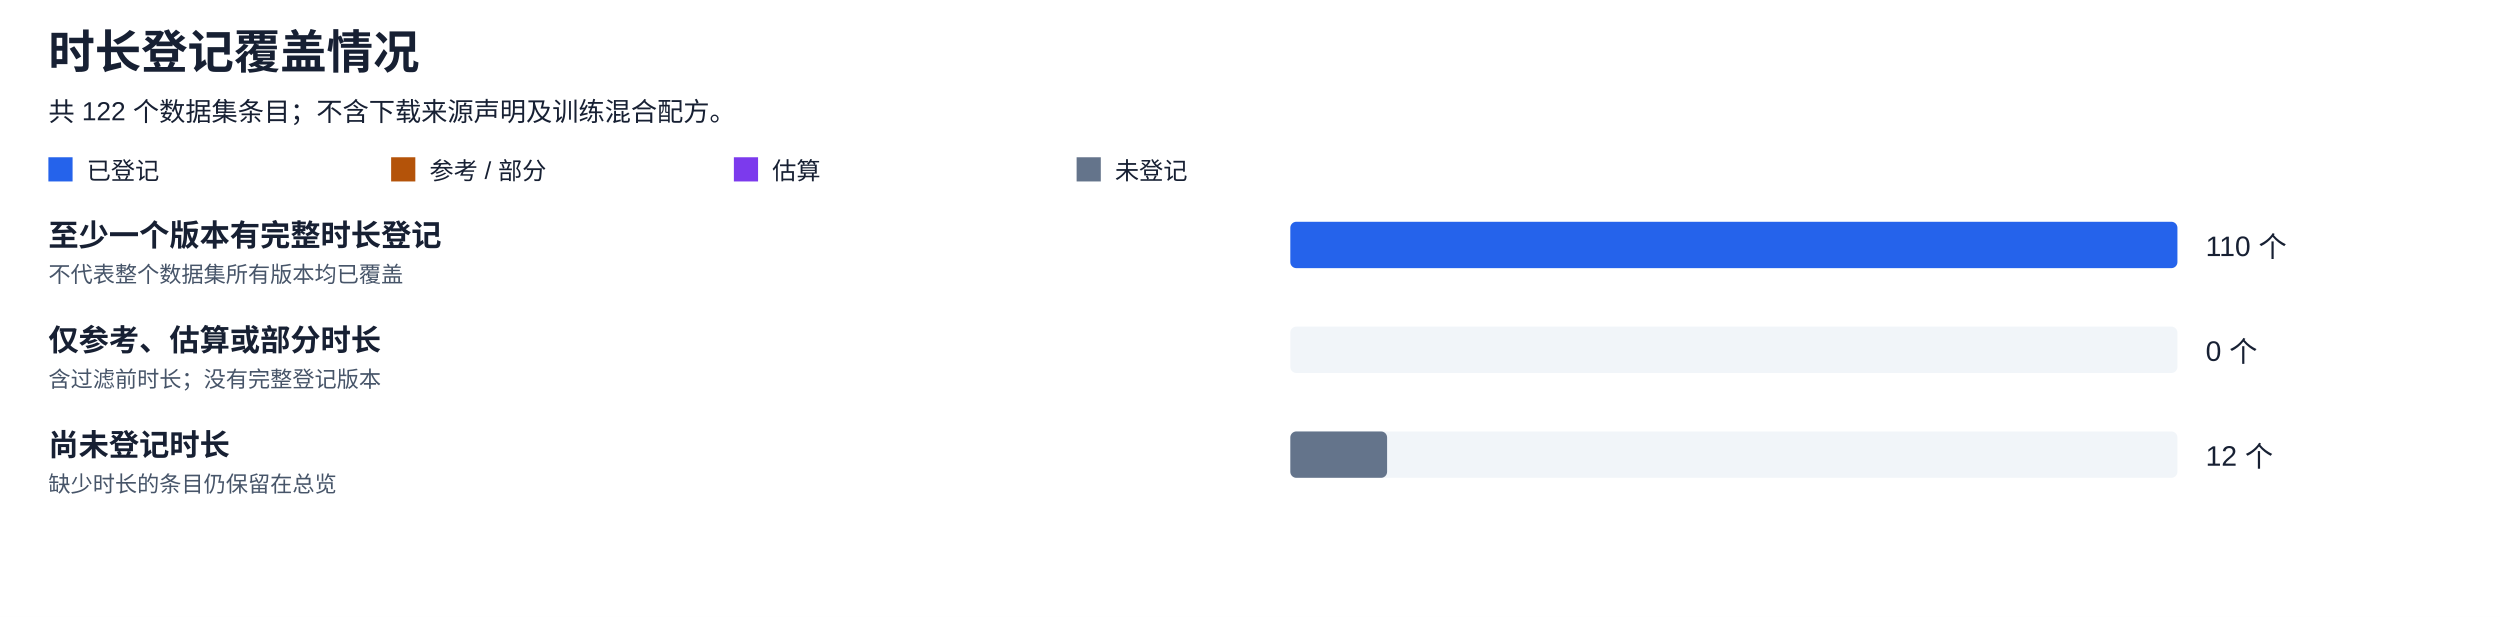
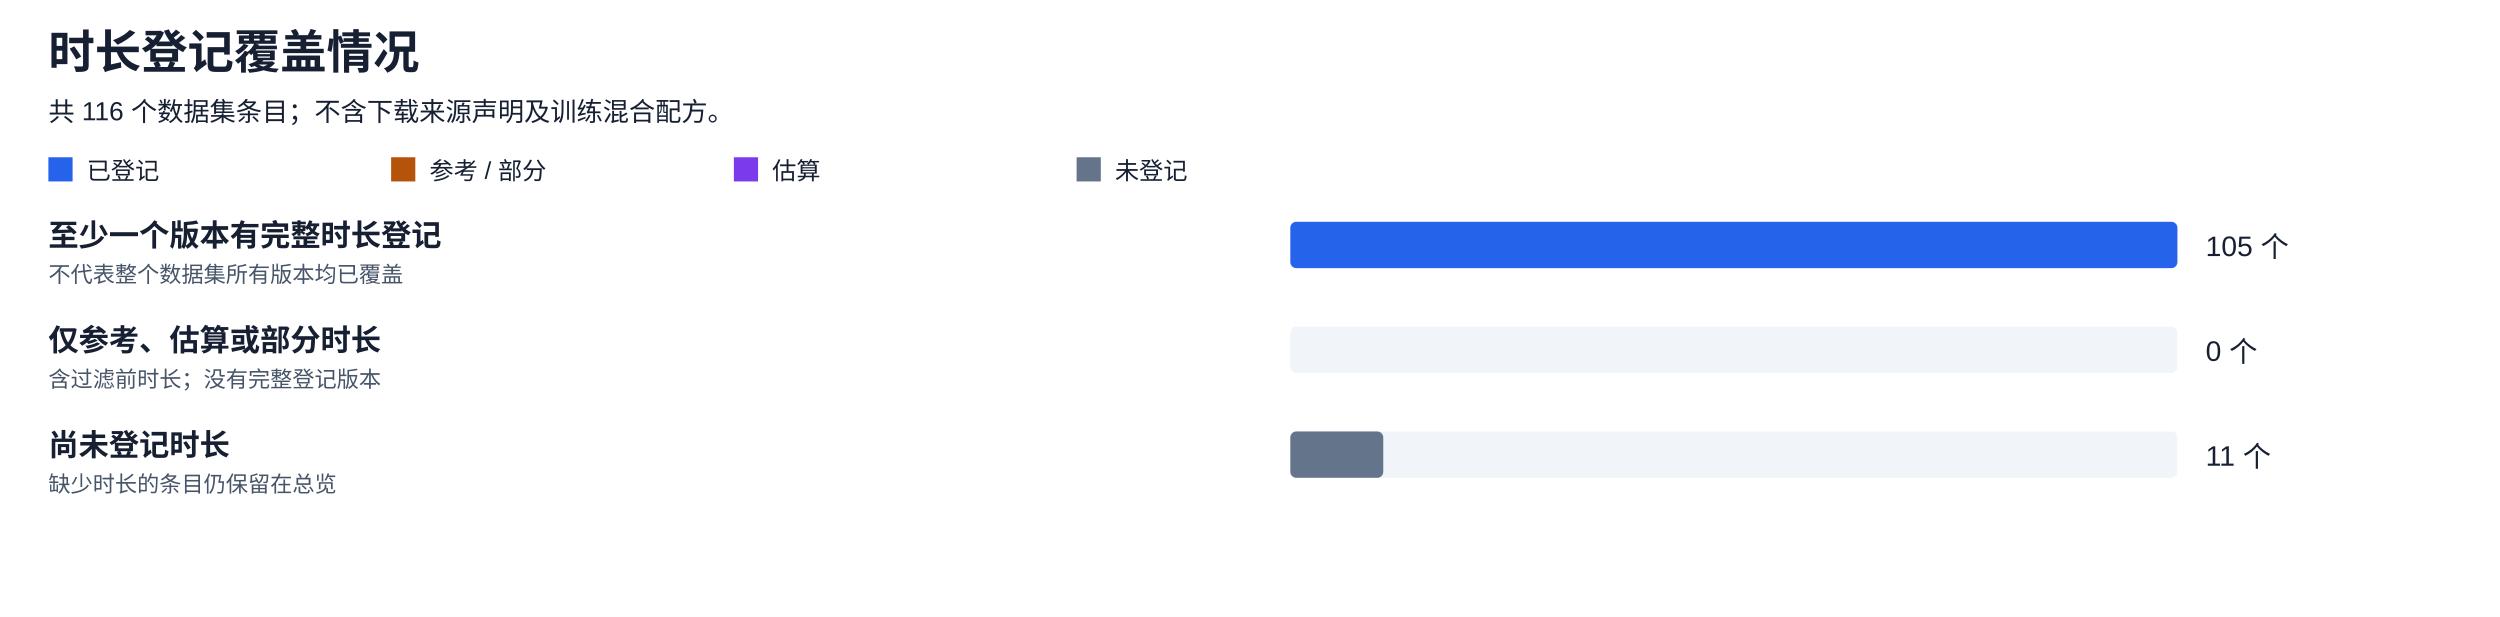
<svg xmlns="http://www.w3.org/2000/svg" width="1240" height="306" viewBox="0 0 1240 306" role="img" aria-labelledby="title desc">
  <rect width="100%" height="100%" fill="white" />
  <g font-family="Arial, Noto Sans CJK SC, Microsoft YaHei, sans-serif" fill="#172033">
    <text x="24" y="34" font-size="23" font-weight="700">时长登记覆盖情况</text>
-     <text x="24" y="60" font-size="13">共 122 个数据集条目；不含下载来源声明及训练混合配方。</text>
+     <text x="24" y="60" font-size="13">共 116 个数据集条目；不含下载来源声明及训练混合配方。</text>
    <rect x="24" y="78" width="12" height="12" fill="#2563eb" />
    <text x="43" y="89" font-size="12">已登记</text>
    <rect x="194" y="78" width="12" height="12" fill="#b45309" />
    <text x="213" y="89" font-size="12">参考 / 部分</text>
    <rect x="364" y="78" width="12" height="12" fill="#7c3aed" />
    <text x="383" y="89" font-size="12">估算</text>
    <rect x="534" y="78" width="12" height="12" fill="#64748b" />
    <text x="553" y="89" font-size="12">未登记</text>
    <text x="24" y="122" font-size="15" font-weight="600">至少一个版本有完整时长登记</text>
    <text x="24" y="140" font-size="11" fill="#475569">不代表整个数据集所有版本均已覆盖</text>
    <rect x="640" y="110" width="440" height="23" rx="3" fill="#f1f5f9" />
    <rect x="640" y="110" width="440.00" height="23" rx="3" fill="#2563eb" />
-     <text x="1094" y="127" font-size="14">110 个</text>
+     <text x="1094" y="127" font-size="14">105 个</text>
    <text x="24" y="174" font-size="15" font-weight="600">仅参考、估算或部分时长</text>
    <text x="24" y="192" font-size="11" fill="#475569">含过滤前时长；没有完整登记版本</text>
    <rect x="640" y="162" width="440" height="23" rx="3" fill="#f1f5f9" />
    <rect x="640" y="162" width="0.00" height="23" rx="3" fill="#b45309" />
    <text x="1094" y="179" font-size="14">0 个</text>
    <text x="24" y="226" font-size="15" font-weight="600">尚未登记时长</text>
    <text x="24" y="244" font-size="11" fill="#475569">缺少时长的条目仍保留在总览</text>
    <rect x="640" y="214" width="440" height="23" rx="3" fill="#f1f5f9" />
-     <rect x="640" y="214" width="48.00" height="23" rx="3" fill="#64748b" />
-     <text x="1094" y="231" font-size="14">12 个</text>
+     <rect x="640" y="214" width="46.10" height="23" rx="3" fill="#64748b" />
+     <text x="1094" y="231" font-size="14">11 个</text>
  </g>
</svg>
